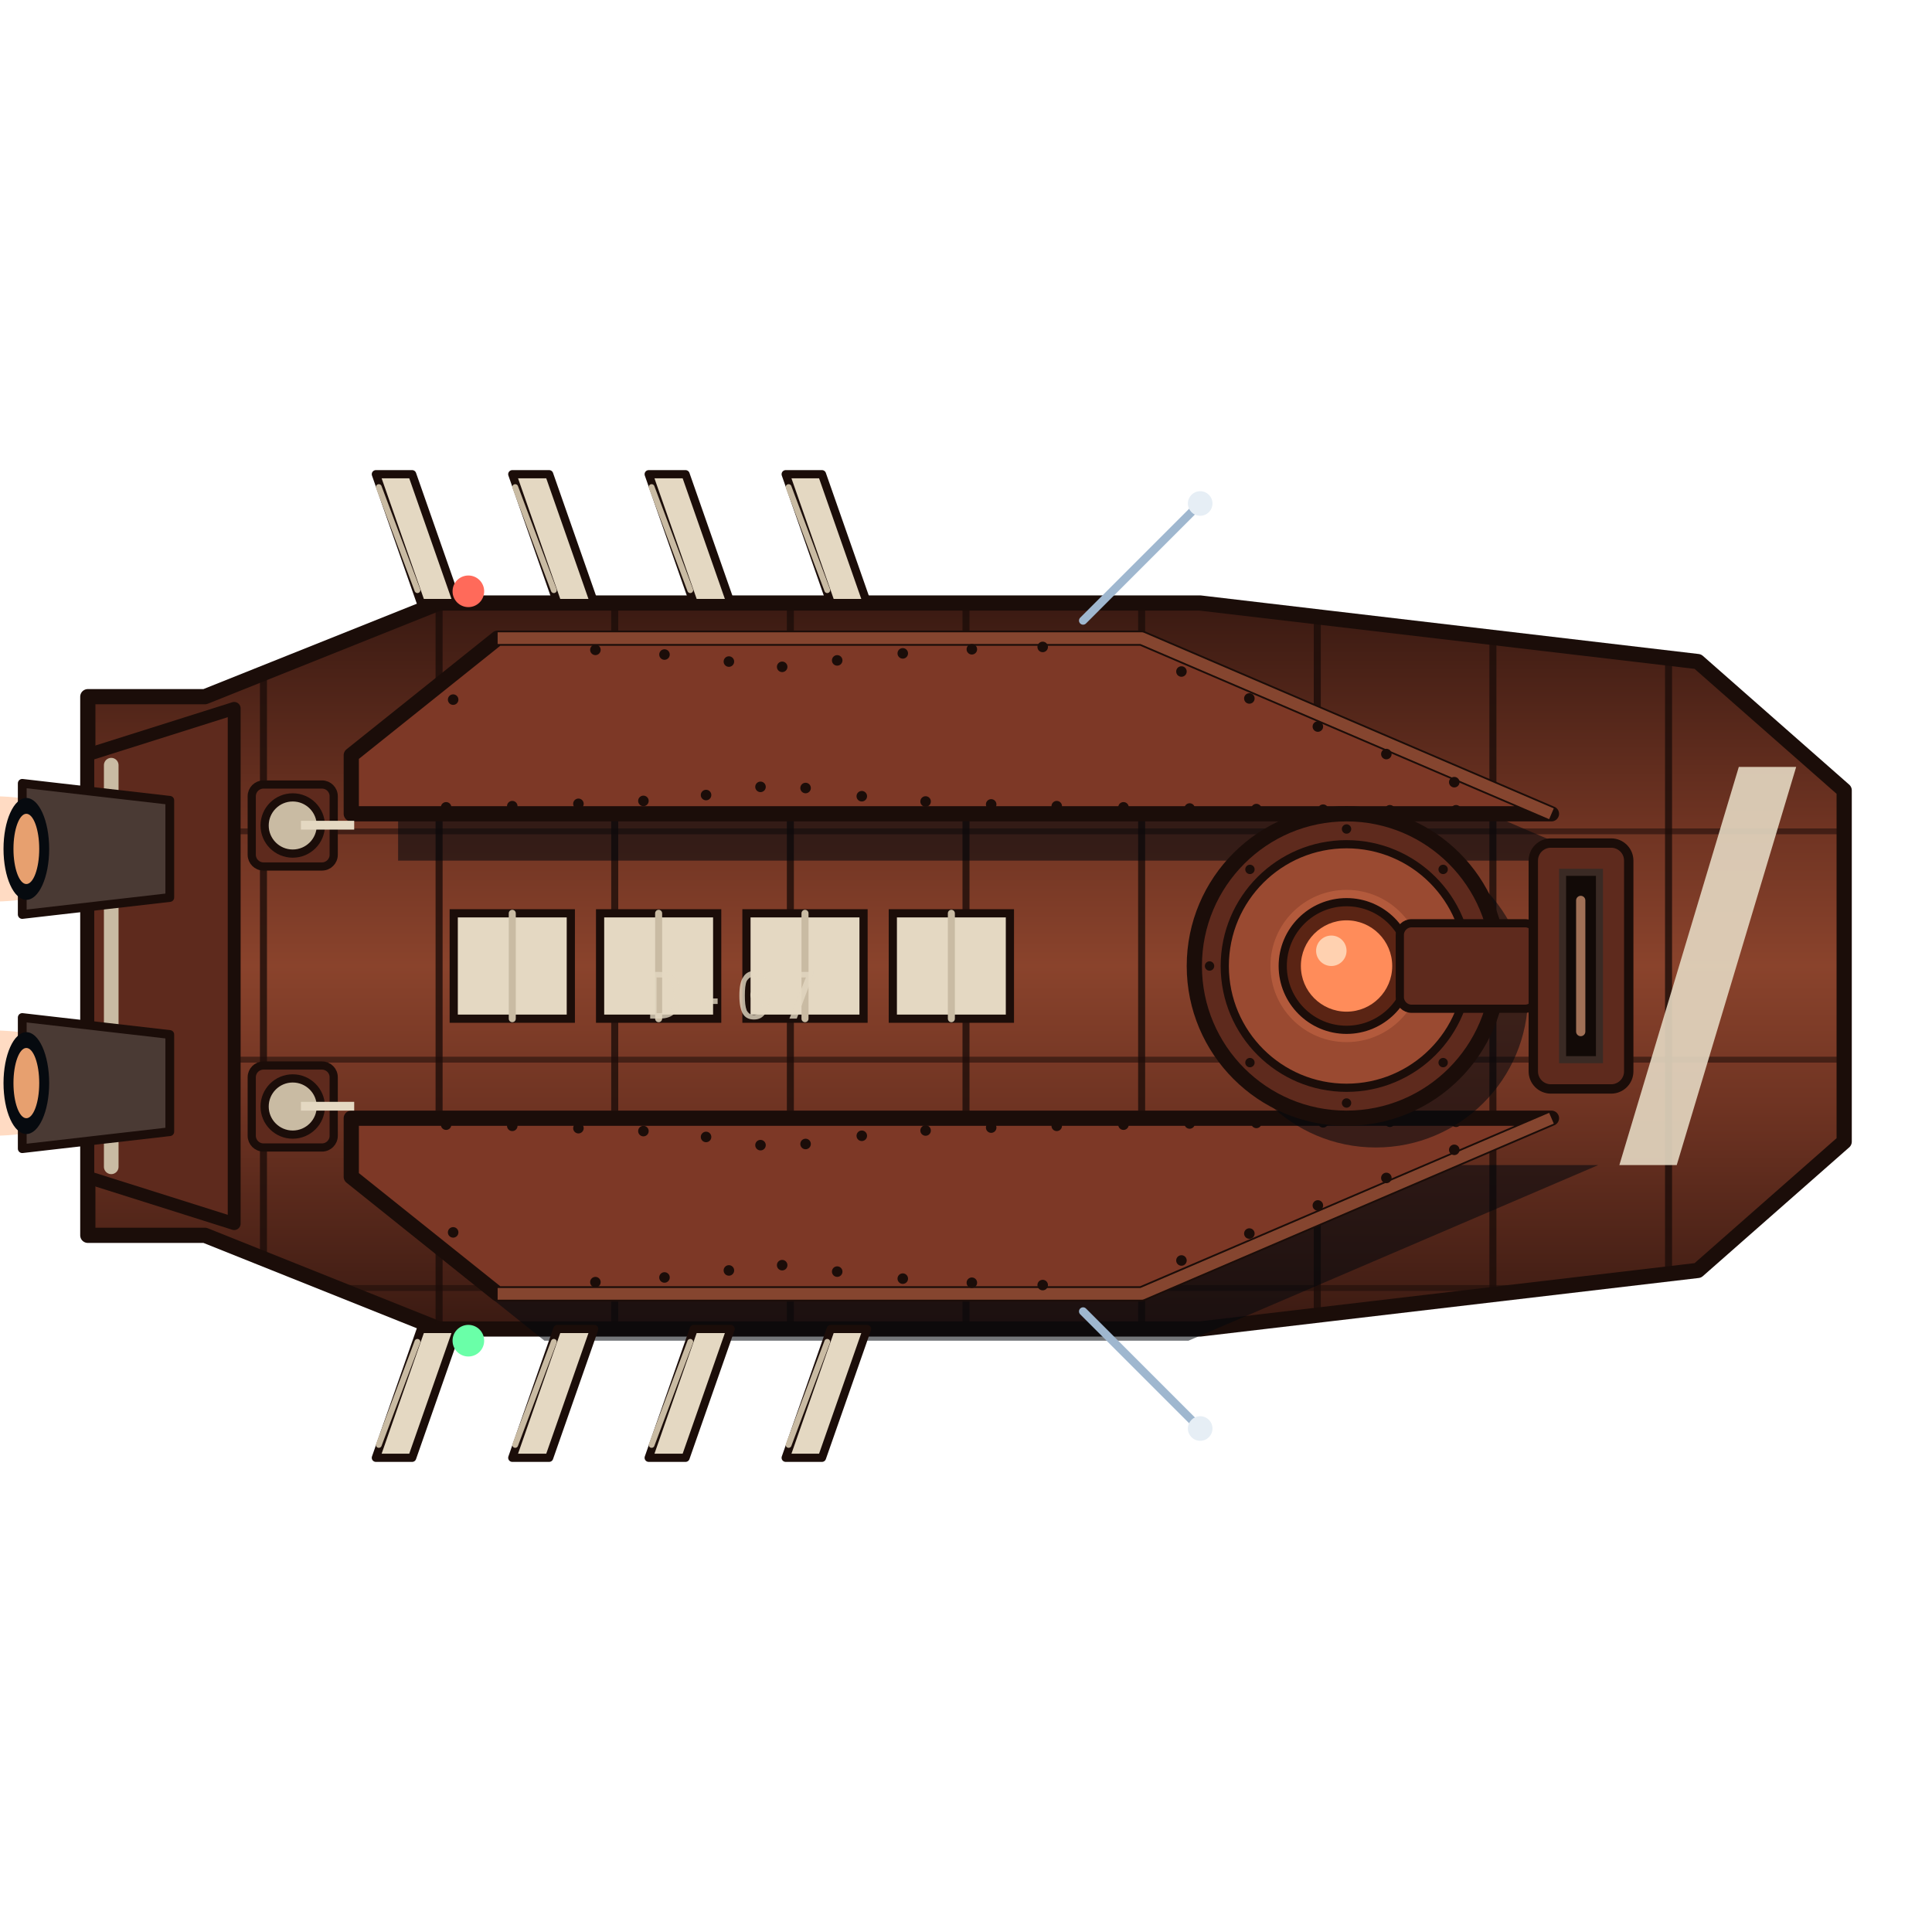
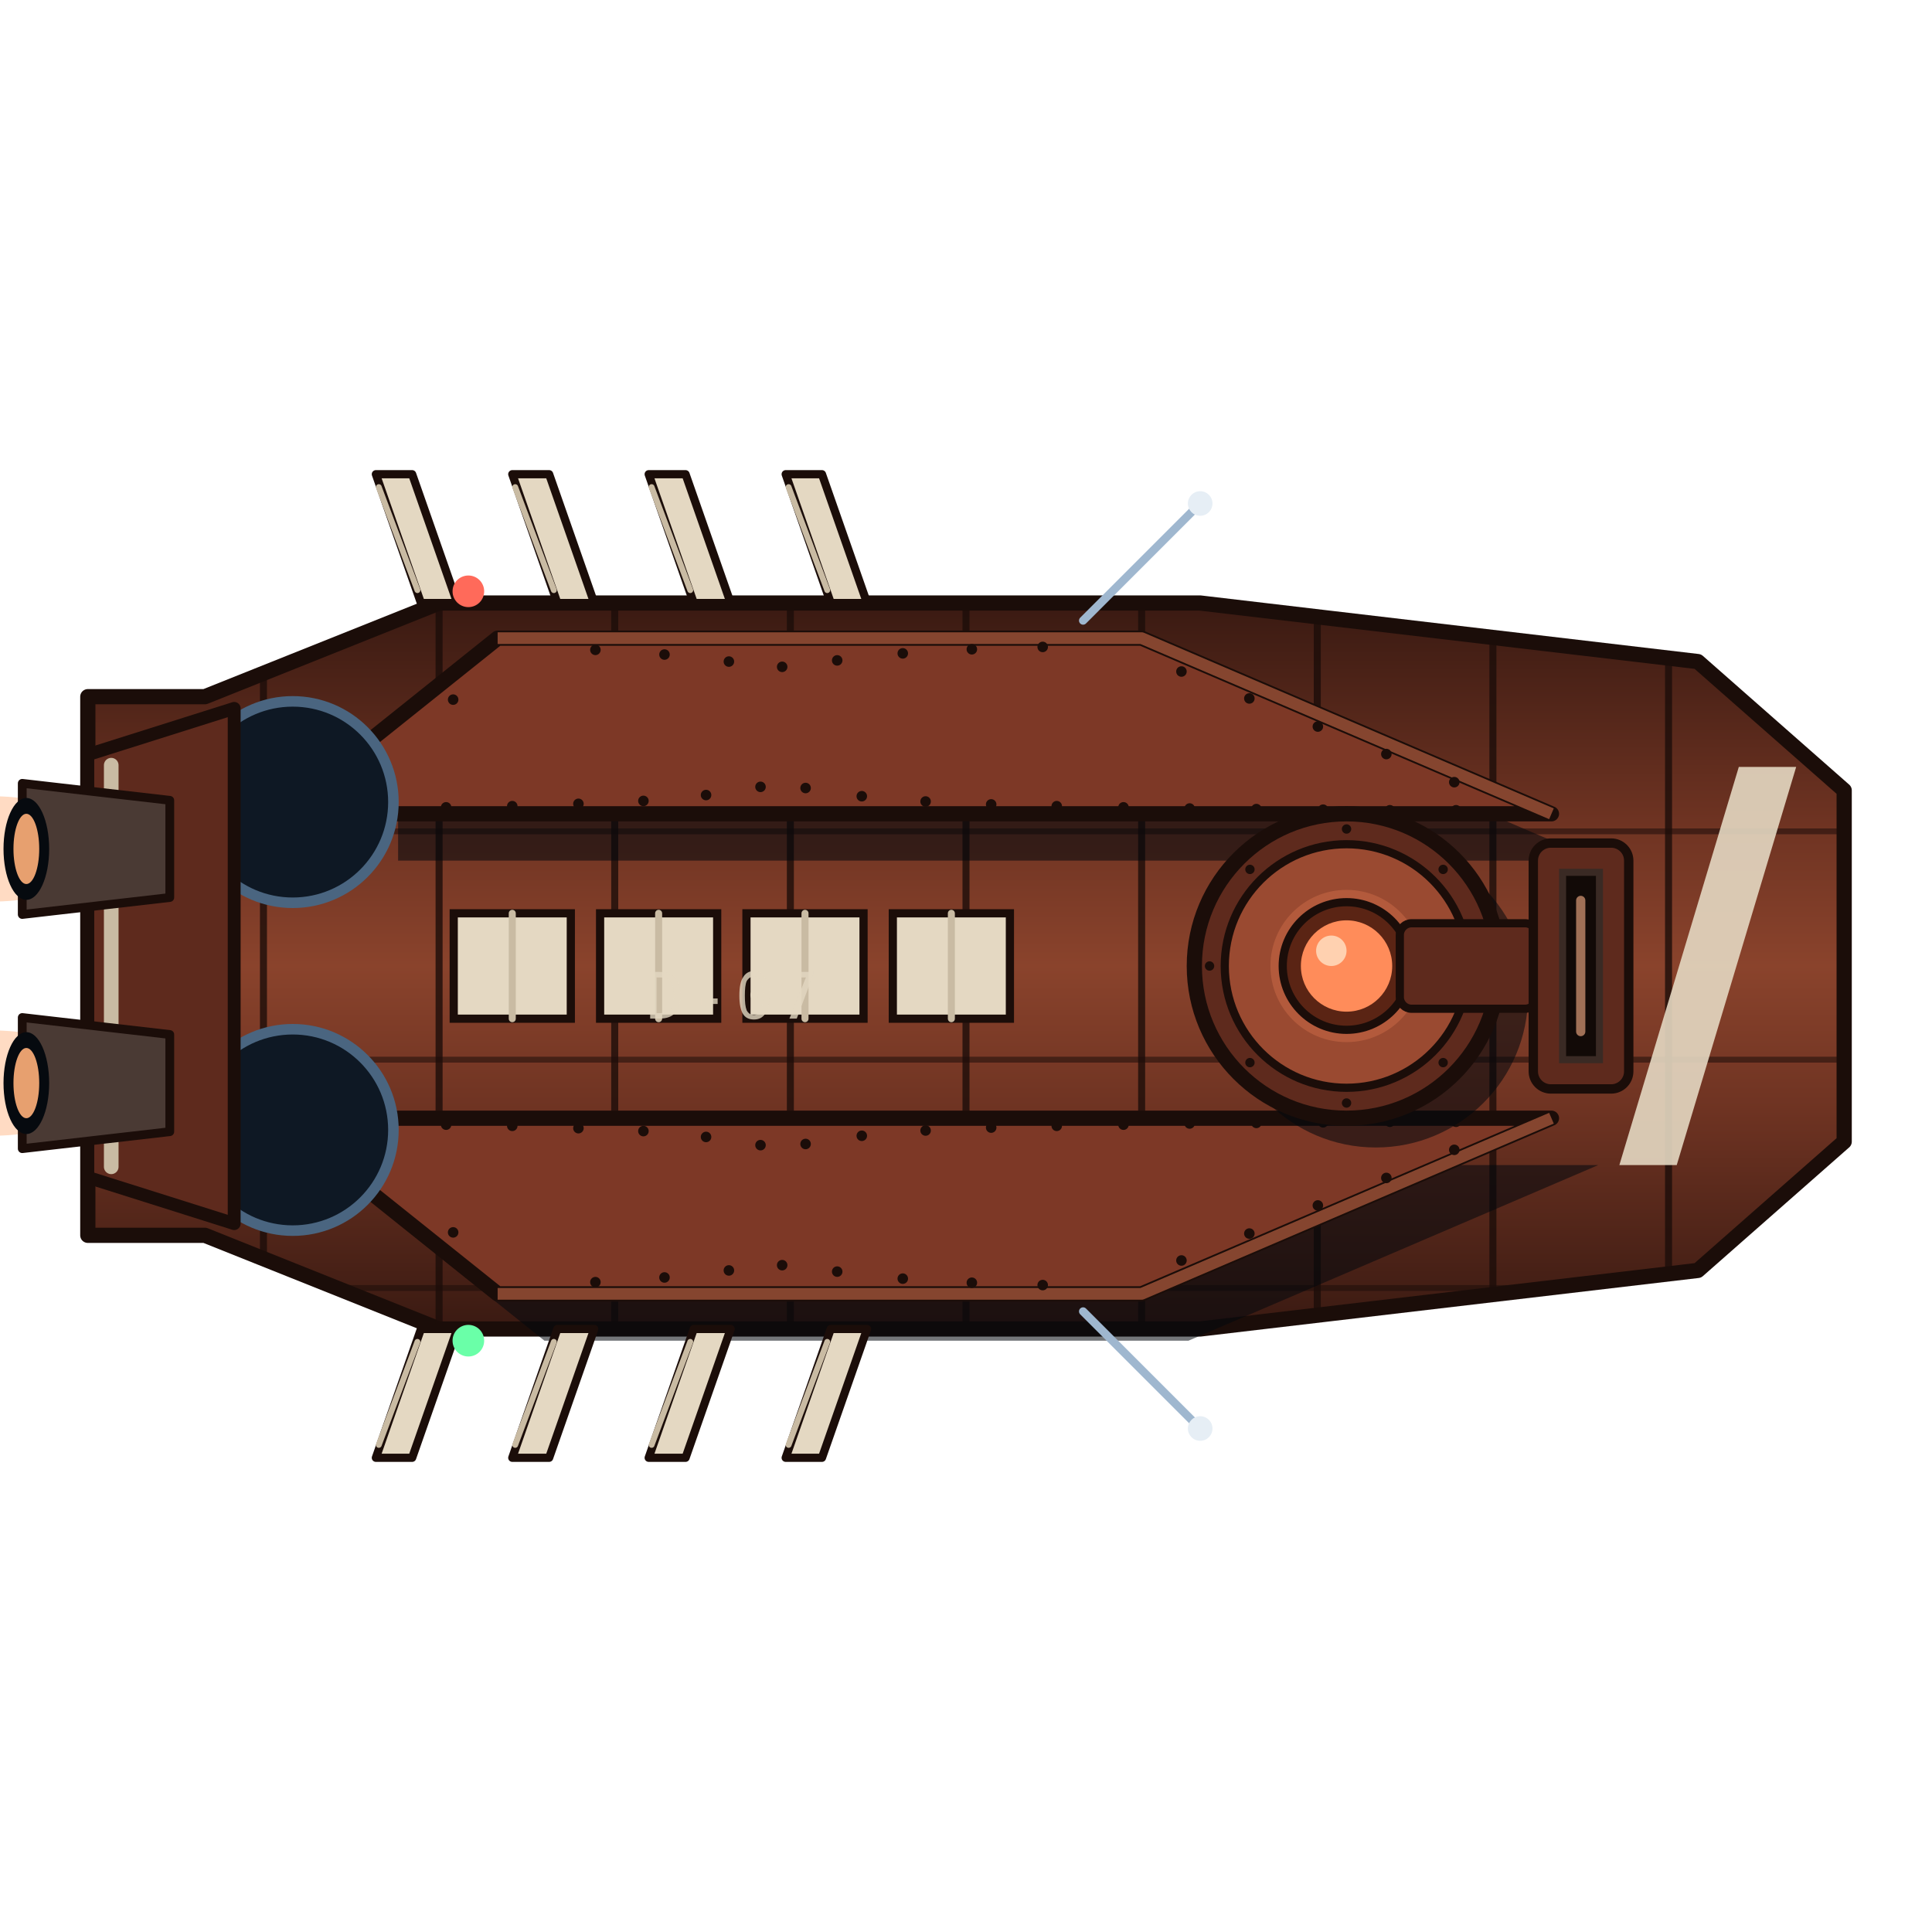
<svg xmlns="http://www.w3.org/2000/svg" viewBox="-16.50 -16.50 33.00 33.00">
  <defs>
    <linearGradient id="marsHull" x1="0" y1="0" x2="0" y2="1">
      <stop offset="0" stop-color="#3a1a12" />
      <stop offset="0.3" stop-color="#6e3322" />
      <stop offset="0.5" stop-color="#8a432c" />
      <stop offset="0.7" stop-color="#6e3322" />
      <stop offset="1" stop-color="#3a1a12" />
    </linearGradient>
  </defs>
  <ellipse cx="-16.65" cy="2.00" rx="1.95" ry="0.90" fill="#ffb07a" opacity="0.45" />
  <ellipse cx="-16.65" cy="-2.00" rx="1.95" ry="0.90" fill="#ffb07a" opacity="0.45" />
  <polygon points="15.00,-3.00 12.50,-5.20 4.00,-6.20 -9.00,-6.20 -13.00,-4.60 -15.00,-4.60 -15.00,-3.60 -15.00,3.60 -15.00,4.60 -13.00,4.60 -9.00,6.20 4.00,6.20 12.50,5.20 15.00,3.00" fill="url(#marsHull)" stroke="#1b0d09" stroke-width="0.26" stroke-linejoin="round" />
  <clipPath id="c-ser-deimos-1">
    <polygon points="15.00,-3.00 12.50,-5.20 4.00,-6.20 -9.00,-6.20 -13.00,-4.60 -15.00,-4.60 -15.00,-3.60 -15.00,3.60 -15.00,4.60 -13.00,4.60 -9.00,6.20 4.00,6.20 12.50,5.20 15.00,3.00" />
  </clipPath>
  <g clip-path="url(#c-ser-deimos-1)">
    <line x1="-12.00" y1="-6.20" x2="-12.00" y2="6.20" stroke="#1b0d09" stroke-width="0.12" stroke-linecap="round" opacity="0.8" />
    <line x1="-9.00" y1="-6.20" x2="-9.00" y2="6.20" stroke="#1b0d09" stroke-width="0.12" stroke-linecap="round" opacity="0.8" />
    <line x1="-6.00" y1="-6.20" x2="-6.00" y2="6.20" stroke="#1b0d09" stroke-width="0.12" stroke-linecap="round" opacity="0.8" />
    <line x1="-3.00" y1="-6.20" x2="-3.00" y2="6.20" stroke="#1b0d09" stroke-width="0.12" stroke-linecap="round" opacity="0.8" />
    <line x1="0.00" y1="-6.20" x2="0.00" y2="6.20" stroke="#1b0d09" stroke-width="0.12" stroke-linecap="round" opacity="0.8" />
    <line x1="3.00" y1="-6.20" x2="3.00" y2="6.20" stroke="#1b0d09" stroke-width="0.12" stroke-linecap="round" opacity="0.8" />
    <line x1="6.00" y1="-6.20" x2="6.00" y2="6.20" stroke="#1b0d09" stroke-width="0.12" stroke-linecap="round" opacity="0.8" />
    <line x1="9.00" y1="-6.20" x2="9.00" y2="6.20" stroke="#1b0d09" stroke-width="0.12" stroke-linecap="round" opacity="0.8" />
    <line x1="12.00" y1="-6.20" x2="12.00" y2="6.20" stroke="#1b0d09" stroke-width="0.12" stroke-linecap="round" opacity="0.8" />
    <line x1="-15.00" y1="-2.30" x2="15.00" y2="-2.30" stroke="#1b0d09" stroke-width="0.1" stroke-linecap="round" opacity="0.55" />
    <line x1="-15.00" y1="1.60" x2="15.00" y2="1.60" stroke="#1b0d09" stroke-width="0.1" stroke-linecap="round" opacity="0.55" />
    <line x1="-15.00" y1="5.50" x2="15.00" y2="5.50" stroke="#1b0d09" stroke-width="0.1" stroke-linecap="round" opacity="0.55" />
  </g>
  <polygon points="10.80,-1.80 3.80,-4.80 -7.20,-4.80 -9.70,-2.80 -9.70,-1.80" fill="rgba(3,8,14,0.55)" stroke="none" stroke-width="0" stroke-linejoin="round" />
  <polygon points="10.00,-2.60 3.00,-5.60 -8.00,-5.60 -10.50,-3.60 -10.50,-2.60" fill="#7d3826" stroke="#1b0d09" stroke-width="0.26" stroke-linejoin="round" />
  <polyline points="10.00,-2.60 3.00,-5.60 -8.00,-5.60" fill="none" stroke="#b25d3e" stroke-width="0.2" opacity="0.7" stroke-linejoin="round" />
  <circle cx="8.34" cy="-3.14" r="0.09" fill="#1b0d09" stroke="none" stroke-width="0" />
  <circle cx="7.18" cy="-3.62" r="0.09" fill="#1b0d09" stroke="none" stroke-width="0" />
  <circle cx="6.01" cy="-4.09" r="0.09" fill="#1b0d09" stroke="none" stroke-width="0" />
  <circle cx="4.84" cy="-4.57" r="0.09" fill="#1b0d09" stroke="none" stroke-width="0" />
  <circle cx="3.68" cy="-5.03" r="0.09" fill="#1b0d09" stroke="none" stroke-width="0" />
  <circle cx="1.31" cy="-5.45" r="0.09" fill="#1b0d09" stroke="none" stroke-width="0" />
  <circle cx="0.10" cy="-5.41" r="0.09" fill="#1b0d09" stroke="none" stroke-width="0" />
  <circle cx="-1.08" cy="-5.34" r="0.09" fill="#1b0d09" stroke="none" stroke-width="0" />
  <circle cx="-2.20" cy="-5.22" r="0.09" fill="#1b0d09" stroke="none" stroke-width="0" />
  <circle cx="-3.14" cy="-5.11" r="0.09" fill="#1b0d09" stroke="none" stroke-width="0" />
  <circle cx="-4.05" cy="-5.20" r="0.09" fill="#1b0d09" stroke="none" stroke-width="0" />
  <circle cx="-5.15" cy="-5.32" r="0.09" fill="#1b0d09" stroke="none" stroke-width="0" />
  <circle cx="-6.33" cy="-5.40" r="0.09" fill="#1b0d09" stroke="none" stroke-width="0" />
  <circle cx="-8.76" cy="-4.55" r="0.09" fill="#1b0d09" stroke="none" stroke-width="0" />
  <circle cx="-8.88" cy="-2.71" r="0.09" fill="#1b0d09" stroke="none" stroke-width="0" />
  <circle cx="-7.75" cy="-2.73" r="0.09" fill="#1b0d09" stroke="none" stroke-width="0" />
  <circle cx="-6.62" cy="-2.77" r="0.09" fill="#1b0d09" stroke="none" stroke-width="0" />
  <circle cx="-5.51" cy="-2.82" r="0.09" fill="#1b0d09" stroke="none" stroke-width="0" />
  <circle cx="-4.44" cy="-2.92" r="0.09" fill="#1b0d09" stroke="none" stroke-width="0" />
  <circle cx="-3.51" cy="-3.06" r="0.09" fill="#1b0d09" stroke="none" stroke-width="0" />
  <circle cx="-2.74" cy="-3.04" r="0.09" fill="#1b0d09" stroke="none" stroke-width="0" />
  <circle cx="-1.78" cy="-2.90" r="0.09" fill="#1b0d09" stroke="none" stroke-width="0" />
  <circle cx="-0.69" cy="-2.81" r="0.09" fill="#1b0d09" stroke="none" stroke-width="0" />
  <circle cx="0.43" cy="-2.76" r="0.09" fill="#1b0d09" stroke="none" stroke-width="0" />
  <circle cx="1.55" cy="-2.73" r="0.09" fill="#1b0d09" stroke="none" stroke-width="0" />
  <circle cx="2.69" cy="-2.71" r="0.09" fill="#1b0d09" stroke="none" stroke-width="0" />
  <circle cx="3.82" cy="-2.69" r="0.09" fill="#1b0d09" stroke="none" stroke-width="0" />
  <circle cx="4.96" cy="-2.68" r="0.09" fill="#1b0d09" stroke="none" stroke-width="0" />
  <circle cx="6.10" cy="-2.67" r="0.09" fill="#1b0d09" stroke="none" stroke-width="0" />
  <circle cx="7.24" cy="-2.66" r="0.09" fill="#1b0d09" stroke="none" stroke-width="0" />
  <circle cx="8.37" cy="-2.66" r="0.09" fill="#1b0d09" stroke="none" stroke-width="0" />
  <polygon points="-9.31,-6.20 -8.69,-6.20 -9.46,-8.40 -10.08,-8.40" fill="#e4d8c2" stroke="#1b0d09" stroke-width="0.14" stroke-linejoin="round" />
  <line x1="-9.37" y1="-6.42" x2="-10.03" y2="-8.18" stroke="#c9bba3" stroke-width="0.1" stroke-linecap="round" />
  <polygon points="-6.98,-6.20 -6.35,-6.20 -7.12,-8.40 -7.75,-8.40" fill="#e4d8c2" stroke="#1b0d09" stroke-width="0.14" stroke-linejoin="round" />
  <line x1="-7.04" y1="-6.42" x2="-7.70" y2="-8.18" stroke="#c9bba3" stroke-width="0.1" stroke-linecap="round" />
  <polygon points="-4.65,-6.20 -4.02,-6.20 -4.79,-8.40 -5.42,-8.40" fill="#e4d8c2" stroke="#1b0d09" stroke-width="0.14" stroke-linejoin="round" />
  <line x1="-4.71" y1="-6.42" x2="-5.37" y2="-8.18" stroke="#c9bba3" stroke-width="0.1" stroke-linecap="round" />
  <polygon points="-2.31,-6.20 -1.69,-6.20 -2.46,-8.40 -3.08,-8.40" fill="#e4d8c2" stroke="#1b0d09" stroke-width="0.14" stroke-linejoin="round" />
  <line x1="-2.37" y1="-6.42" x2="-3.03" y2="-8.18" stroke="#c9bba3" stroke-width="0.1" stroke-linecap="round" />
-   <rect x="-12.20" y="-3.10" width="1.40" height="1.40" rx="0.2" fill="#5e2a1d" stroke="#1b0d09" stroke-width="0.14" />
-   <circle cx="-11.50" cy="-2.40" r="0.48" fill="#c9bba3" stroke="#1b0d09" stroke-width="0.14" />
-   <rect x="-11.36" y="-2.48" width="0.91" height="0.15" rx="0.0" fill="#e4d8c2" stroke="none" stroke-width="0" />
+   <circle cx="-11.50" cy="-2.80" r="1.72" fill="#0e1824" stroke="#4a6580" stroke-width="0.18" />
  <polygon points="10.80,3.40 3.80,6.40 -7.20,6.40 -9.70,4.40 -9.70,3.40" fill="rgba(3,8,14,0.55)" stroke="none" stroke-width="0" stroke-linejoin="round" />
  <polygon points="10.00,2.60 3.00,5.60 -8.00,5.60 -10.50,3.60 -10.50,2.60" fill="#7d3826" stroke="#1b0d09" stroke-width="0.26" stroke-linejoin="round" />
  <polyline points="10.00,2.60 3.00,5.60 -8.00,5.60" fill="none" stroke="#b25d3e" stroke-width="0.2" opacity="0.7" stroke-linejoin="round" />
  <circle cx="8.34" cy="3.14" r="0.09" fill="#1b0d09" stroke="none" stroke-width="0" />
  <circle cx="7.18" cy="3.62" r="0.09" fill="#1b0d09" stroke="none" stroke-width="0" />
  <circle cx="6.01" cy="4.09" r="0.09" fill="#1b0d09" stroke="none" stroke-width="0" />
  <circle cx="4.84" cy="4.57" r="0.09" fill="#1b0d09" stroke="none" stroke-width="0" />
  <circle cx="3.68" cy="5.03" r="0.09" fill="#1b0d09" stroke="none" stroke-width="0" />
  <circle cx="1.31" cy="5.45" r="0.09" fill="#1b0d09" stroke="none" stroke-width="0" />
  <circle cx="0.10" cy="5.41" r="0.09" fill="#1b0d09" stroke="none" stroke-width="0" />
  <circle cx="-1.08" cy="5.34" r="0.09" fill="#1b0d09" stroke="none" stroke-width="0" />
  <circle cx="-2.20" cy="5.22" r="0.09" fill="#1b0d09" stroke="none" stroke-width="0" />
  <circle cx="-3.14" cy="5.11" r="0.09" fill="#1b0d09" stroke="none" stroke-width="0" />
  <circle cx="-4.05" cy="5.20" r="0.09" fill="#1b0d09" stroke="none" stroke-width="0" />
  <circle cx="-5.15" cy="5.32" r="0.09" fill="#1b0d09" stroke="none" stroke-width="0" />
  <circle cx="-6.33" cy="5.40" r="0.09" fill="#1b0d09" stroke="none" stroke-width="0" />
  <circle cx="-8.76" cy="4.55" r="0.09" fill="#1b0d09" stroke="none" stroke-width="0" />
  <circle cx="-8.88" cy="2.71" r="0.09" fill="#1b0d09" stroke="none" stroke-width="0" />
  <circle cx="-7.75" cy="2.73" r="0.09" fill="#1b0d09" stroke="none" stroke-width="0" />
  <circle cx="-6.62" cy="2.77" r="0.09" fill="#1b0d09" stroke="none" stroke-width="0" />
  <circle cx="-5.51" cy="2.82" r="0.09" fill="#1b0d09" stroke="none" stroke-width="0" />
  <circle cx="-4.44" cy="2.92" r="0.09" fill="#1b0d09" stroke="none" stroke-width="0" />
  <circle cx="-3.51" cy="3.06" r="0.09" fill="#1b0d09" stroke="none" stroke-width="0" />
  <circle cx="-2.74" cy="3.04" r="0.09" fill="#1b0d09" stroke="none" stroke-width="0" />
  <circle cx="-1.78" cy="2.90" r="0.09" fill="#1b0d09" stroke="none" stroke-width="0" />
  <circle cx="-0.69" cy="2.81" r="0.09" fill="#1b0d09" stroke="none" stroke-width="0" />
  <circle cx="0.43" cy="2.76" r="0.09" fill="#1b0d09" stroke="none" stroke-width="0" />
  <circle cx="1.55" cy="2.73" r="0.09" fill="#1b0d09" stroke="none" stroke-width="0" />
  <circle cx="2.69" cy="2.71" r="0.09" fill="#1b0d09" stroke="none" stroke-width="0" />
  <circle cx="3.82" cy="2.69" r="0.09" fill="#1b0d09" stroke="none" stroke-width="0" />
  <circle cx="4.96" cy="2.68" r="0.09" fill="#1b0d09" stroke="none" stroke-width="0" />
  <circle cx="6.10" cy="2.67" r="0.09" fill="#1b0d09" stroke="none" stroke-width="0" />
  <circle cx="7.24" cy="2.66" r="0.09" fill="#1b0d09" stroke="none" stroke-width="0" />
  <circle cx="8.37" cy="2.66" r="0.09" fill="#1b0d09" stroke="none" stroke-width="0" />
  <polygon points="-9.31,6.20 -8.69,6.20 -9.46,8.40 -10.08,8.40" fill="#e4d8c2" stroke="#1b0d09" stroke-width="0.14" stroke-linejoin="round" />
  <line x1="-9.37" y1="6.42" x2="-10.03" y2="8.18" stroke="#c9bba3" stroke-width="0.1" stroke-linecap="round" />
  <polygon points="-6.98,6.20 -6.35,6.20 -7.12,8.40 -7.75,8.40" fill="#e4d8c2" stroke="#1b0d09" stroke-width="0.14" stroke-linejoin="round" />
  <line x1="-7.04" y1="6.42" x2="-7.70" y2="8.18" stroke="#c9bba3" stroke-width="0.1" stroke-linecap="round" />
  <polygon points="-4.65,6.20 -4.02,6.20 -4.79,8.40 -5.42,8.40" fill="#e4d8c2" stroke="#1b0d09" stroke-width="0.14" stroke-linejoin="round" />
  <line x1="-4.71" y1="6.42" x2="-5.37" y2="8.18" stroke="#c9bba3" stroke-width="0.1" stroke-linecap="round" />
  <polygon points="-2.31,6.20 -1.69,6.20 -2.46,8.40 -3.08,8.40" fill="#e4d8c2" stroke="#1b0d09" stroke-width="0.14" stroke-linejoin="round" />
  <line x1="-2.37" y1="6.42" x2="-3.03" y2="8.18" stroke="#c9bba3" stroke-width="0.1" stroke-linecap="round" />
-   <rect x="-12.20" y="1.70" width="1.40" height="1.40" rx="0.2" fill="#5e2a1d" stroke="#1b0d09" stroke-width="0.14" />
-   <circle cx="-11.50" cy="2.40" r="0.48" fill="#c9bba3" stroke="#1b0d09" stroke-width="0.14" />
-   <rect x="-11.36" y="2.32" width="0.91" height="0.15" rx="0.0" fill="#e4d8c2" stroke="none" stroke-width="0" />
+   <circle cx="-11.50" cy="2.80" r="1.72" fill="#0e1824" stroke="#4a6580" stroke-width="0.18" />
  <polygon points="-12.50,-4.40 -15.00,-3.61 -15.00,3.61 -12.50,4.40" fill="#5e2a1d" stroke="#1b0d09" stroke-width="0.22" stroke-linejoin="round" />
  <line x1="-14.60" y1="-3.43" x2="-14.60" y2="3.43" stroke="#c9bba3" stroke-width="0.25" stroke-linecap="round" />
  <polygon points="-13.60,-2.83 -16.12,-3.12 -16.12,-0.88 -13.60,-1.17" fill="#4a3a34" stroke="#1b0d09" stroke-width="0.15" stroke-linejoin="round" />
  <ellipse cx="-16.05" cy="-2.00" rx="0.39" ry="0.87" fill="#060a0f" />
  <ellipse cx="-16.05" cy="-2.00" rx="0.22" ry="0.60" fill="#ffb07a" opacity="0.9" />
  <polygon points="-13.60,1.17 -16.12,0.88 -16.12,3.12 -13.60,2.83" fill="#4a3a34" stroke="#1b0d09" stroke-width="0.15" stroke-linejoin="round" />
  <ellipse cx="-16.05" cy="2.00" rx="0.39" ry="0.87" fill="#060a0f" />
  <ellipse cx="-16.05" cy="2.00" rx="0.22" ry="0.60" fill="#ffb07a" opacity="0.9" />
  <rect x="-8.75" y="-0.90" width="2.00" height="1.80" rx="0.0" fill="#e4d8c2" stroke="#1b0d09" stroke-width="0.14" />
  <line x1="-7.75" y1="-0.90" x2="-7.75" y2="0.90" stroke="#c9bba3" stroke-width="0.12" stroke-linecap="round" />
  <rect x="-6.25" y="-0.90" width="2.00" height="1.80" rx="0.0" fill="#e4d8c2" stroke="#1b0d09" stroke-width="0.14" />
  <line x1="-5.25" y1="-0.90" x2="-5.25" y2="0.90" stroke="#c9bba3" stroke-width="0.12" stroke-linecap="round" />
  <rect x="-3.75" y="-0.90" width="2.00" height="1.80" rx="0.0" fill="#e4d8c2" stroke="#1b0d09" stroke-width="0.14" />
  <line x1="-2.75" y1="-0.90" x2="-2.75" y2="0.90" stroke="#c9bba3" stroke-width="0.12" stroke-linecap="round" />
  <rect x="-1.25" y="-0.90" width="2.00" height="1.80" rx="0.0" fill="#e4d8c2" stroke="#1b0d09" stroke-width="0.14" />
  <line x1="-0.25" y1="-0.90" x2="-0.25" y2="0.90" stroke="#c9bba3" stroke-width="0.12" stroke-linecap="round" />
  <circle cx="7.00" cy="0.50" r="2.60" fill="rgba(3,8,14,0.55)" stroke="none" stroke-width="0" />
  <circle cx="6.50" cy="0.00" r="2.60" fill="#5e2a1d" stroke="#1b0d09" stroke-width="0.26" />
  <circle cx="6.50" cy="0.00" r="2.08" fill="#9a4a31" stroke="#1b0d09" stroke-width="0.14" />
  <circle cx="8.84" cy="0.00" r="0.08" fill="#1b0d09" stroke="none" stroke-width="0" />
  <circle cx="8.15" cy="1.65" r="0.08" fill="#1b0d09" stroke="none" stroke-width="0" />
  <circle cx="6.50" cy="2.34" r="0.08" fill="#1b0d09" stroke="none" stroke-width="0" />
  <circle cx="4.85" cy="1.65" r="0.08" fill="#1b0d09" stroke="none" stroke-width="0" />
  <circle cx="4.16" cy="0.00" r="0.08" fill="#1b0d09" stroke="none" stroke-width="0" />
  <circle cx="4.85" cy="-1.65" r="0.08" fill="#1b0d09" stroke="none" stroke-width="0" />
  <circle cx="6.50" cy="-2.34" r="0.08" fill="#1b0d09" stroke="none" stroke-width="0" />
  <circle cx="8.15" cy="-1.65" r="0.08" fill="#1b0d09" stroke="none" stroke-width="0" />
  <circle cx="6.50" cy="0.00" r="1.30" fill="#ff8c5a" stroke="none" stroke-width="0" opacity="0.25" />
  <circle cx="6.50" cy="0.00" r="1.09" fill="#5a2414" stroke="#1b0d09" stroke-width="0.14" />
  <circle cx="6.50" cy="0.00" r="0.78" fill="#ff8c5a" stroke="none" stroke-width="0" />
  <circle cx="6.24" cy="-0.26" r="0.26" fill="#ffd1b0" stroke="none" stroke-width="0" />
  <rect x="7.41" y="-0.73" width="2.34" height="1.46" rx="0.2" fill="#5e2a1d" stroke="#1b0d09" stroke-width="0.14" />
  <rect x="9.69" y="-2.10" width="1.63" height="4.20" rx="0.3" fill="#5e2a1d" stroke="#1b0d09" stroke-width="0.16" />
  <rect x="10.19" y="-1.60" width="0.63" height="3.20" rx="0.0" fill="#120a07" stroke="#3a2a24" stroke-width="0.12" />
  <line x1="10.50" y1="-1.12" x2="10.50" y2="1.12" stroke="#ffb48a" stroke-width="0.158" stroke-linecap="round" opacity="0.6" />
  <line x1="2.00" y1="-5.90" x2="4.00" y2="-7.90" stroke="#9fb7cf" stroke-width="0.14" stroke-linecap="round" />
  <circle cx="4.00" cy="-7.90" r="0.21" fill="#e6eef5" stroke="none" stroke-width="0" />
  <line x1="2.00" y1="5.90" x2="4.00" y2="7.90" stroke="#9fb7cf" stroke-width="0.14" stroke-linecap="round" />
  <circle cx="4.00" cy="7.90" r="0.21" fill="#e6eef5" stroke="none" stroke-width="0" />
  <polygon points="13.20,-3.40 14.18,-3.40 12.14,3.40 11.16,3.40" fill="#e4d8c2" stroke="none" stroke-width="0" stroke-linejoin="round" opacity="0.9" />
  <text x="-4.00" y="0.90" font-family="IBM Plex Mono, monospace" font-size="1.10" fill="#e4d8c2" opacity="0.8" text-anchor="middle" letter-spacing="0.1">D-07</text>
  <circle cx="-8.50" cy="-6.40" r="0.27" fill="#ff6a5a" stroke="none" stroke-width="0" />
  <circle cx="-8.50" cy="6.40" r="0.27" fill="#6affa8" stroke="none" stroke-width="0" />
</svg>
